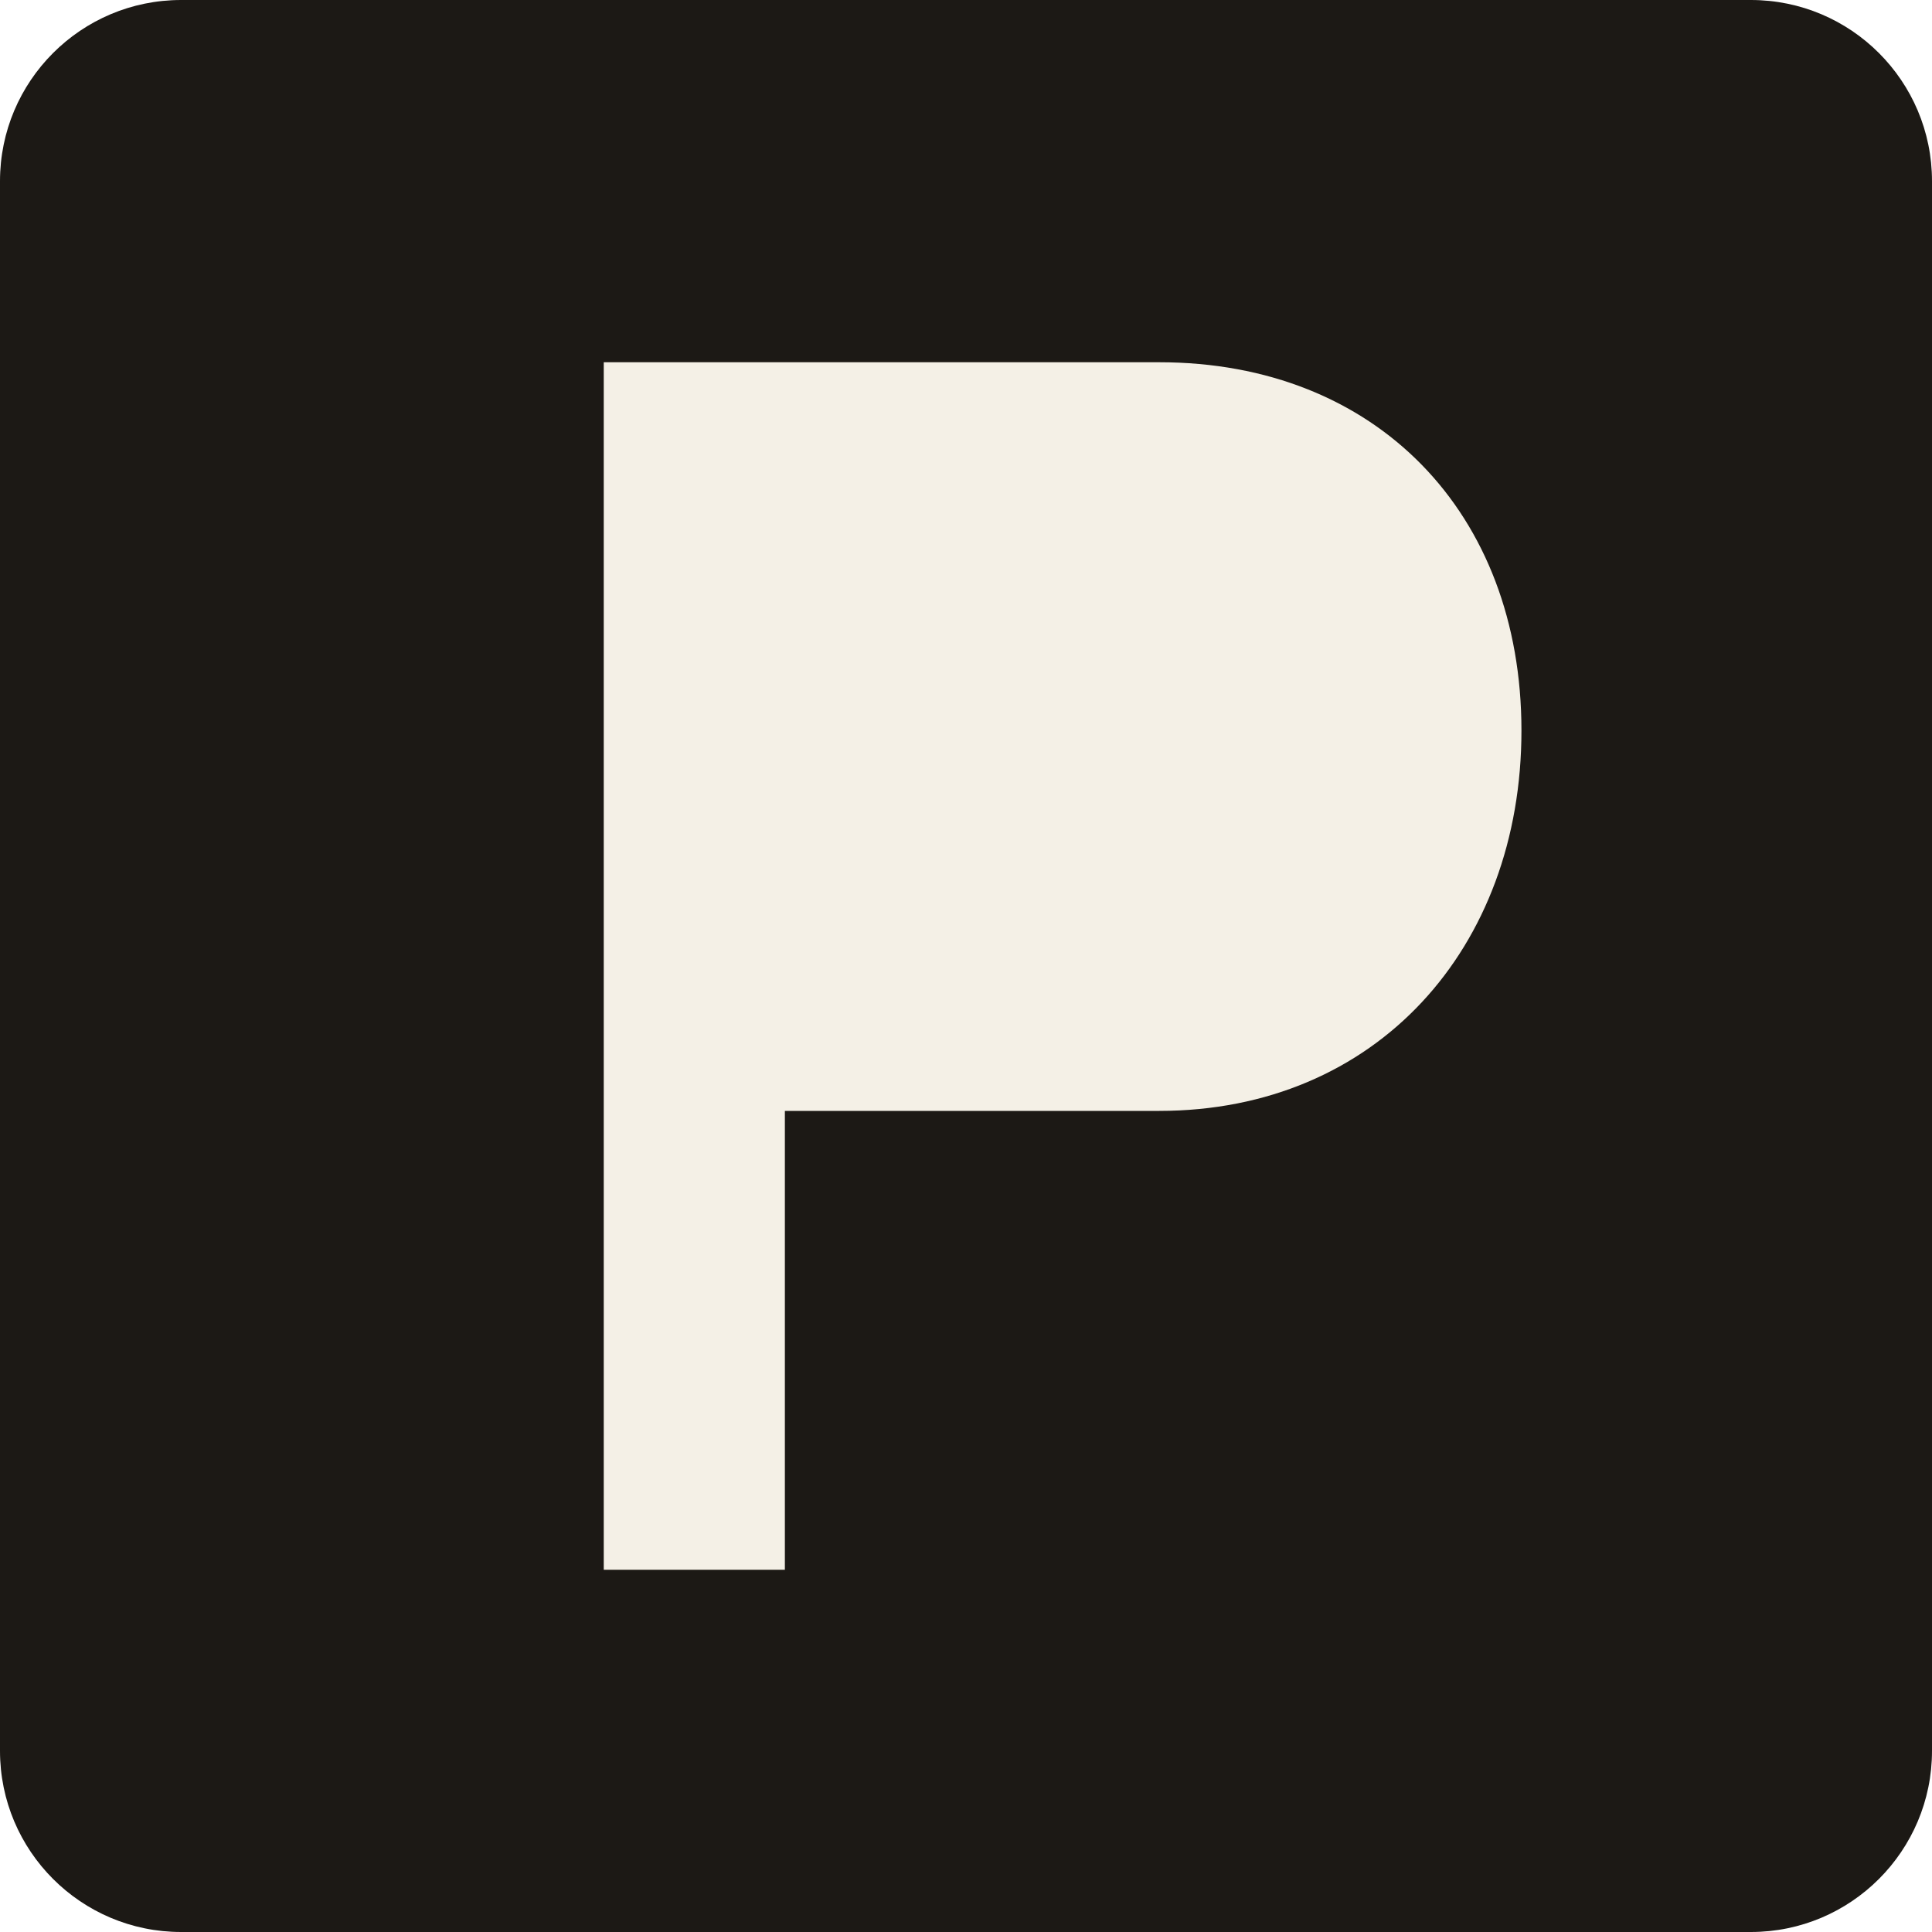
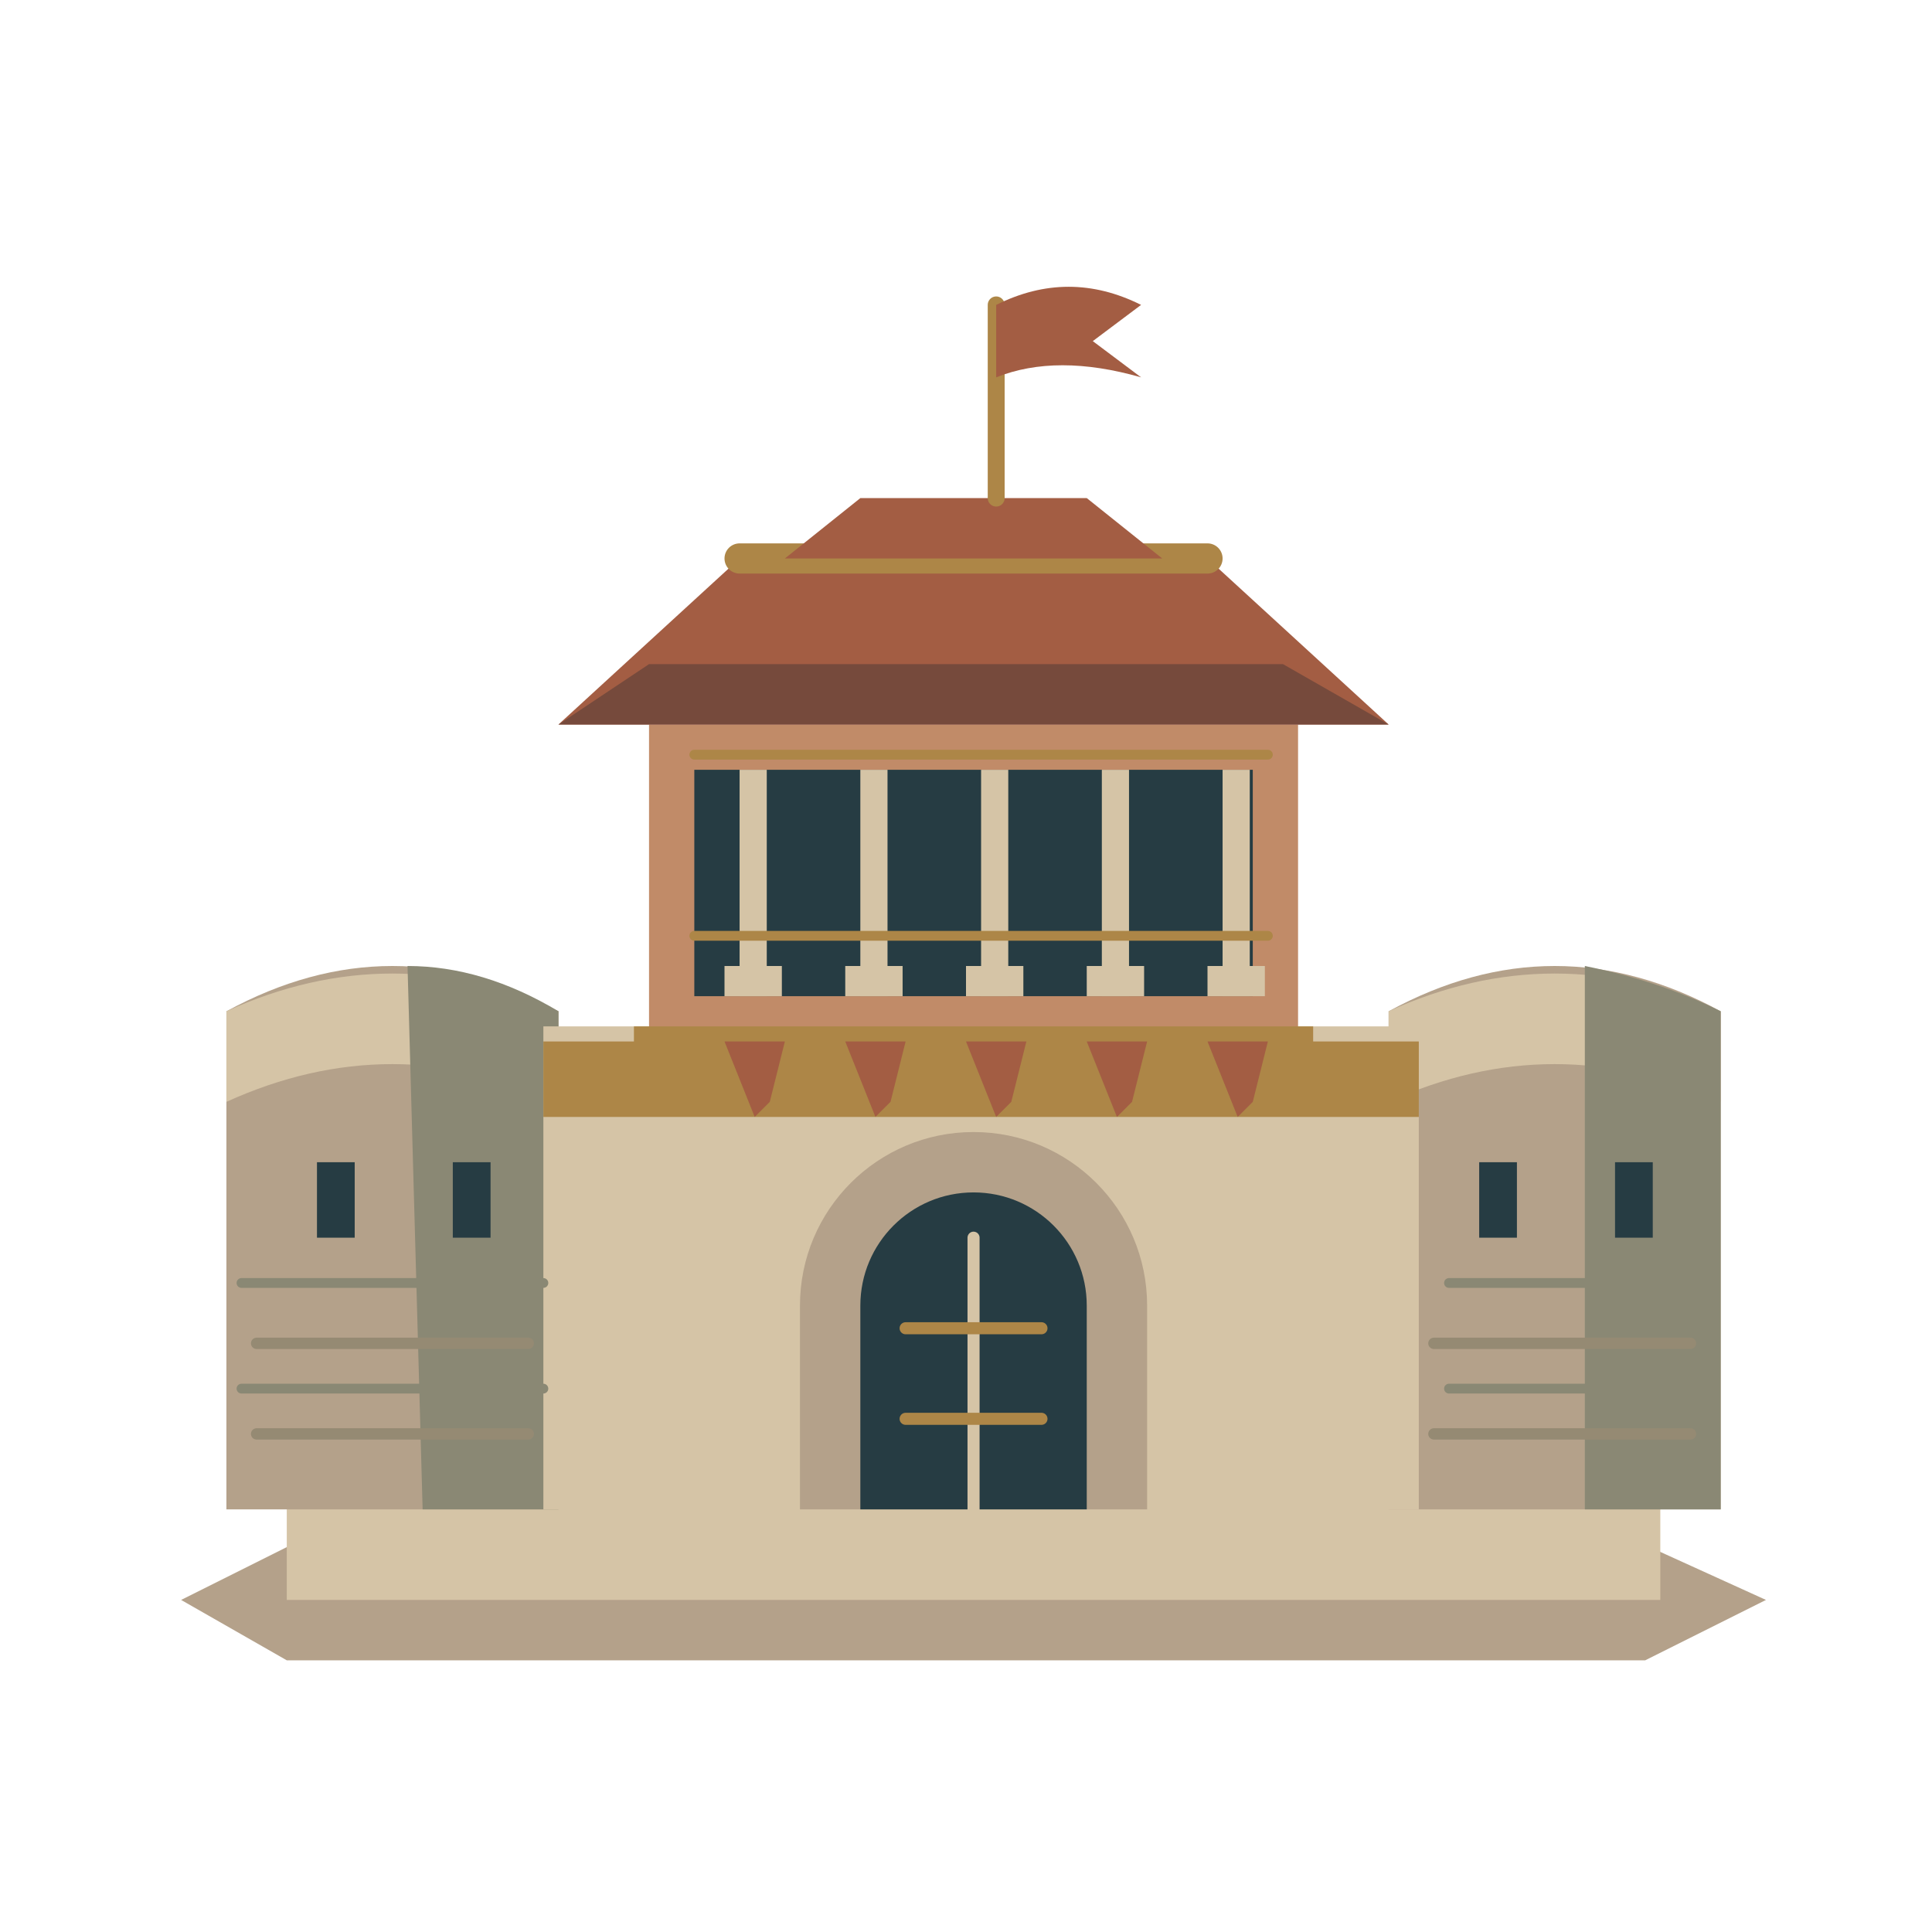
- <svg xmlns="http://www.w3.org/2000/svg" viewBox="0 0 32 32">
-   <rect width="32" height="32" rx="3" fill="#1c1915" />
-   <path fill="#f4f0e6" d="M10 6h3v20h-3V6zm3 0h6.2c3.6 0 6 2.5 6 6.1S22.8 18.4 19.2 18.4H13V6z" />
+ <svg xmlns="http://www.w3.org/2000/svg" width="128" height="128" viewBox="0 0 128 128" role="img" aria-labelledby="title desc">
+   <g id="plinth">
+     <path d="M12 106L22 101H106L117 106L109 110H19Z" fill="#B4A18A" />
+     <rect x="19" y="99" width="91" height="7" rx="0" fill="#D5C4A6" />
+   </g>
+   <g id="fortification">
+     <path d="M15 100V67Q26 61 37 67V100Z" fill="#B4A18A" />
+     <path d="M15 67Q26 62 37 67V73Q26 68 15 73Z" fill="#D5C4A6" />
+     <path d="M27 64Q32 64 37 67V100H28Z" fill="#8A8874" />
+     <path d="M92 100V67Q103 61 114 67V100Z" fill="#B4A18A" />
+     <path d="M92 67Q103 62 114 67V73Q103 68 92 73Z" fill="#D5C4A6" />
+     <path d="M105 64Q110 65 114 67V100H105Z" fill="#8A8874" />
+     <rect x="36" y="68" width="58" height="32" rx="0" fill="#D5C4A6" />
+     <path d="M36 69H94V74H36Z" fill="#AD8647" />
+   </g>
+   <g id="nagarkhana">
+     <rect x="43" y="48" width="43" height="22" rx="0" fill="#C18B68" />
+     <rect x="46" y="51" width="37" height="15" rx="0" fill="#263C43" />
+     <path d="M37 48L49 37H80L92 48Z" fill="#A35D43" />
+     <path d="M43 44H85L92 48H37Z" fill="#764A3C" />
+     <path d="M49 37L80 37" fill="none" stroke="#AD8647" stroke-width="2" stroke-linecap="round" stroke-linejoin="round" />
+     <path d="M52 37L57 33H72L77 37Z" fill="#A35D43" />
+     <rect x="42" y="68" width="45" height="3" rx="0" fill="#AD8647" />
+   </g>
+   <rect x="49" y="51" width="1.8" height="15" rx="0" fill="#D5C4A6" />
+   <rect x="48" y="64" width="3.8" height="2" rx="0" fill="#D5C4A6" />
+   <path d="M48 69L52 69L51 73L50 74Z" fill="#A35D43" />
+   <rect x="57" y="51" width="1.8" height="15" rx="0" fill="#D5C4A6" />
+   <rect x="56" y="64" width="3.8" height="2" rx="0" fill="#D5C4A6" />
+   <path d="M56 69L60 69L59 73L58 74Z" fill="#A35D43" />
+   <rect x="65" y="51" width="1.8" height="15" rx="0" fill="#D5C4A6" />
+   <rect x="64" y="64" width="3.8" height="2" rx="0" fill="#D5C4A6" />
+   <path d="M64 69L68 69L67 73L66 74Z" fill="#A35D43" />
+   <rect x="73" y="51" width="1.8" height="15" rx="0" fill="#D5C4A6" />
+   <rect x="72" y="64" width="3.8" height="2" rx="0" fill="#D5C4A6" />
+   <path d="M72 69L76 69L75 73L74 74Z" fill="#A35D43" />
+   <rect x="81" y="51" width="1.8" height="15" rx="0" fill="#D5C4A6" />
+   <rect x="80" y="64" width="3.8" height="2" rx="0" fill="#D5C4A6" />
+   <path d="M80 69L84 69L83 73L82 74Z" fill="#A35D43" />
+   <path d="M46 50H84M46 62H84" fill="none" stroke="#AD8647" stroke-width="0.65" stroke-linecap="round" stroke-linejoin="round" />
+   <path d="M16 85H28M28 85H36M16 92H25M25 92H36M96 85H105M105 85H113M96 92H102M102 92H113" fill="none" stroke="#8A8874" stroke-width="0.65" stroke-linecap="round" stroke-linejoin="round" />
+   <g id="arched-entry">
+     <path d="M53 100V86.5a11.5 11.5 0 0 1 23 0V100Z" fill="#B4A18A" />
+     <path d="M57 100V86.5a7.5 7.5 0 0 1 15 0V100Z" fill="#263C43" />
+     <path d="M64.5 82V100" fill="none" stroke="#D5C4A6" stroke-width="0.8" stroke-linecap="round" stroke-linejoin="round" />
+     <path d="M60 88H69M60 94H69" fill="none" stroke="#AD8647" stroke-width="0.8" stroke-linecap="round" stroke-linejoin="round" />
+   </g>
+   <rect x="21" y="77" width="2.5" height="5" rx="0" fill="#263C43" />
+   <rect x="30" y="77" width="2.5" height="5" rx="0" fill="#263C43" />
+   <rect x="98" y="77" width="2.5" height="5" rx="0" fill="#263C43" />
+   <rect x="107" y="77" width="2.5" height="5" rx="0" fill="#263C43" />
+   <path d="M17 89H35M17 95H35M95 89H112M95 95H112" fill="none" stroke="#958A73" stroke-width="0.75" stroke-linecap="round" stroke-linejoin="round" />
+   <path d="M66 33L66 20.2" fill="none" stroke="#AD8647" stroke-width="1.12" stroke-linecap="round" stroke-linejoin="round" />
+   <path d="M66 20.2q4.8 -2.4 9.6 0l-3.2 2.4l3.2 2.4q-5.6 -1.6 -9.6 0Z" fill="#A35D43" />
</svg>
